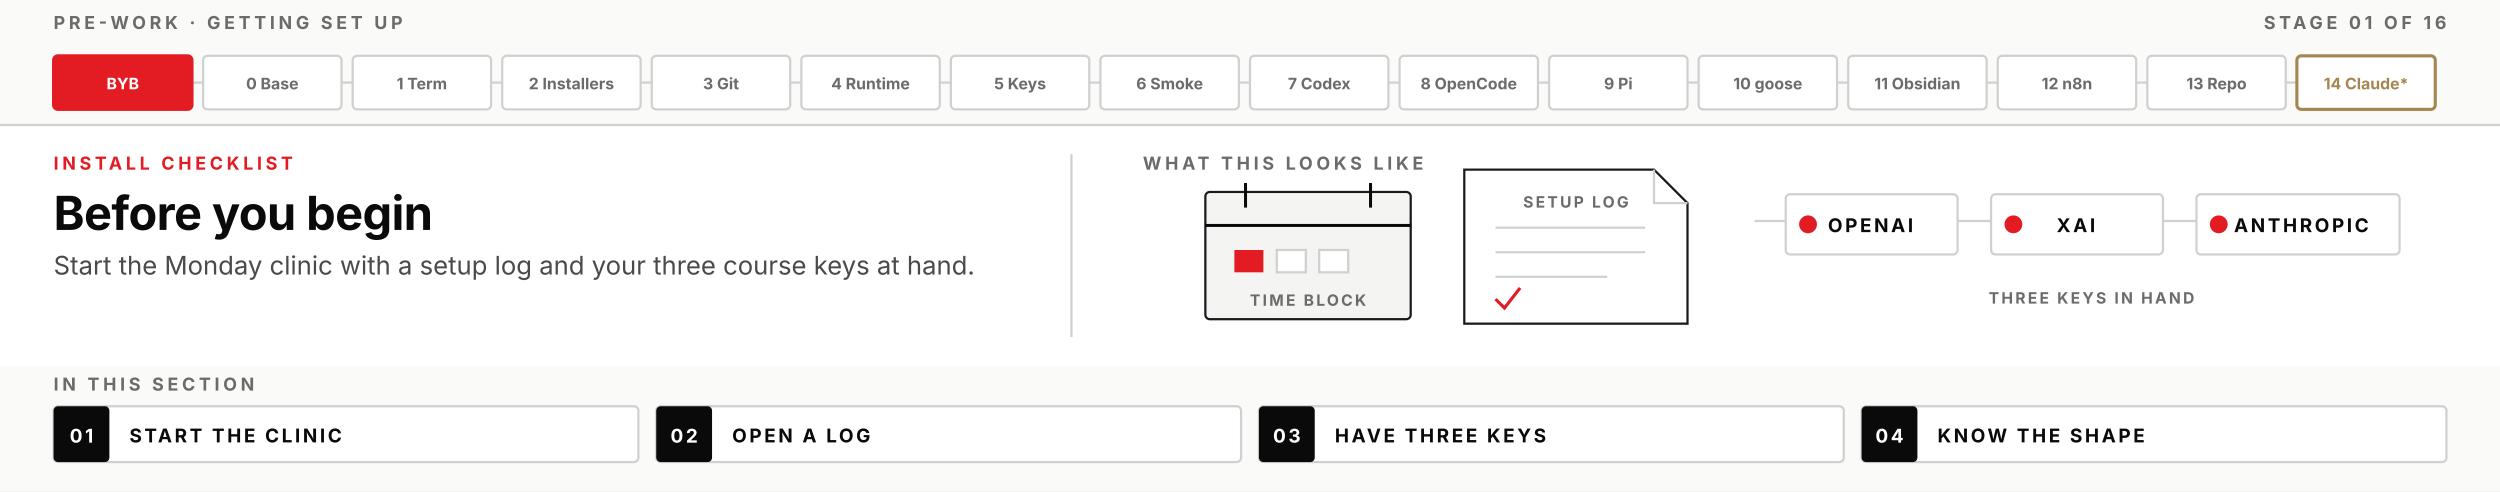
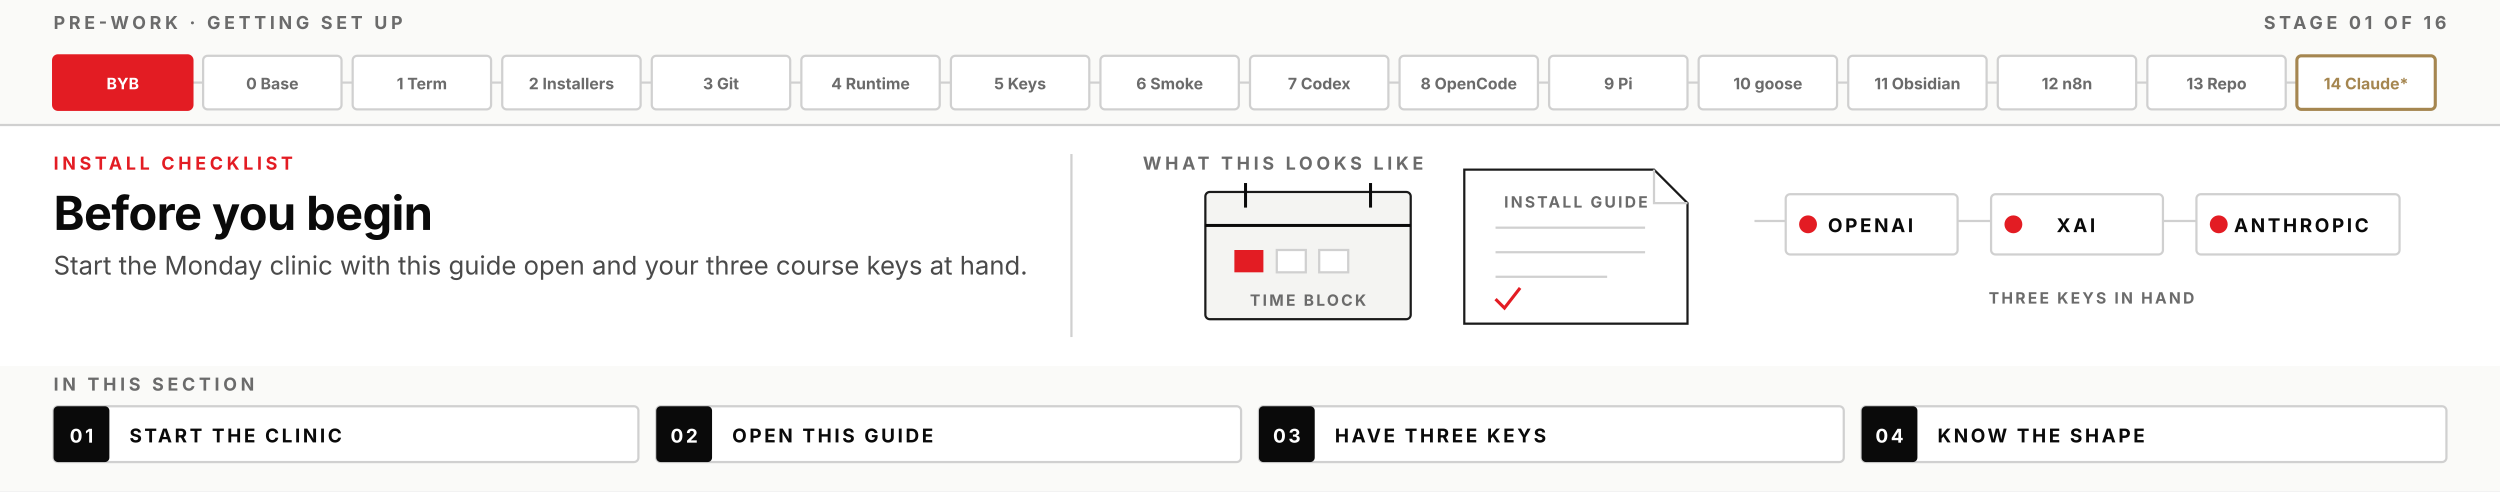
<svg xmlns="http://www.w3.org/2000/svg" viewBox="0 0 1120 220" role="img" aria-labelledby="title-install-pre-work-before-you-begin">
  <defs>
    <marker id="arrow" viewBox="0 0 8 8" refX="7" refY="4" markerWidth="6" markerHeight="6" orient="auto-start-reverse">
      <path d="M0 0 8 4 0 8Z" fill="#0A0A0A" />
    </marker>
    <marker id="arrow-red" viewBox="0 0 8 8" refX="7" refY="4" markerWidth="6" markerHeight="6" orient="auto-start-reverse">
      <path d="M0 0 8 4 0 8Z" fill="#E31C23" />
    </marker>
    <style>
      text { font-family: system-ui, "Inter", "Helvetica Neue", Arial, sans-serif; fill: #0A0A0A; }
      .micro { font-size: 8px; font-weight: 650; letter-spacing: 1.65px; }
      .tiny { font-size: 7px; font-weight: 650; letter-spacing: 1px; }
      .railtext { font-size: 7.1px; font-weight: 650; }
      .title { font-size: 21px; font-weight: 680; letter-spacing: -0.25px; }
      .purpose { font-size: 11.5px; font-weight: 430; fill: #4A4A4A; }
      .caption { font-size: 8.5px; font-weight: 650; letter-spacing: 1.15px; }
      .body { font-size: 9.5px; font-weight: 520; }
      .muted { fill: #6B6B6B; }
      .white { fill: #FFFFFF; }
      .red { fill: #E31C23; }
      .gold { fill: #A58650; }
      .line { fill: none; stroke: #0A0A0A; stroke-width: 1.35; vector-effect: non-scaling-stroke; }
      .hair { fill: none; stroke: #D0D0D0; stroke-width: 1; vector-effect: non-scaling-stroke; }
      .redline { fill: none; stroke: #E31C23; stroke-width: 1.4; vector-effect: non-scaling-stroke; }
      .goldline { fill: none; stroke: #A58650; stroke-width: 1.35; vector-effect: non-scaling-stroke; }
      .dash { stroke-dasharray: 5 4; }
    </style>
  </defs>
  <rect width="1120" height="220" fill="#FFFFFF" />
  <rect x="0" y="0" width="1120" height="56" fill="#FAFAF8" />
  <text x="24" y="13" class="micro muted">PRE-WORK · GETTING SET UP</text>
  <text x="1096" y="13" class="micro muted" text-anchor="end">STAGE 01 OF 16</text>
  <path d="M55 37H1060" class="hair" />
  <rect x="24" y="25" width="62" height="24" rx="2" fill="#E31C23" stroke="#E31C23" stroke-width="1.4" />
  <text x="55" y="40" class="railtext white" text-anchor="middle">BYB</text>
  <rect x="91" y="25" width="62" height="24" rx="2" fill="#FFFFFF" stroke="#D0D0D0" stroke-width="1" />
  <text x="122" y="40" class="railtext muted" text-anchor="middle">0 Base</text>
  <rect x="158" y="25" width="62" height="24" rx="2" fill="#FFFFFF" stroke="#D0D0D0" stroke-width="1" />
  <text x="189" y="40" class="railtext muted" text-anchor="middle">1 Term</text>
  <rect x="225" y="25" width="62" height="24" rx="2" fill="#FFFFFF" stroke="#D0D0D0" stroke-width="1" />
  <text x="256" y="40" class="railtext muted" text-anchor="middle">2 Installers</text>
  <rect x="292" y="25" width="62" height="24" rx="2" fill="#FFFFFF" stroke="#D0D0D0" stroke-width="1" />
  <text x="323" y="40" class="railtext muted" text-anchor="middle">3 Git</text>
  <rect x="359" y="25" width="62" height="24" rx="2" fill="#FFFFFF" stroke="#D0D0D0" stroke-width="1" />
  <text x="390" y="40" class="railtext muted" text-anchor="middle">4 Runtime</text>
  <rect x="426" y="25" width="62" height="24" rx="2" fill="#FFFFFF" stroke="#D0D0D0" stroke-width="1" />
  <text x="457" y="40" class="railtext muted" text-anchor="middle">5 Keys</text>
  <rect x="493" y="25" width="62" height="24" rx="2" fill="#FFFFFF" stroke="#D0D0D0" stroke-width="1" />
  <text x="524" y="40" class="railtext muted" text-anchor="middle">6 Smoke</text>
  <rect x="560" y="25" width="62" height="24" rx="2" fill="#FFFFFF" stroke="#D0D0D0" stroke-width="1" />
  <text x="591" y="40" class="railtext muted" text-anchor="middle">7 Codex</text>
  <rect x="627" y="25" width="62" height="24" rx="2" fill="#FFFFFF" stroke="#D0D0D0" stroke-width="1" />
  <text x="658" y="40" class="railtext muted" text-anchor="middle">8 OpenCode</text>
  <rect x="694" y="25" width="62" height="24" rx="2" fill="#FFFFFF" stroke="#D0D0D0" stroke-width="1" />
  <text x="725" y="40" class="railtext muted" text-anchor="middle">9 Pi</text>
  <rect x="761" y="25" width="62" height="24" rx="2" fill="#FFFFFF" stroke="#D0D0D0" stroke-width="1" />
  <text x="792" y="40" class="railtext muted" text-anchor="middle">10 goose</text>
  <rect x="828" y="25" width="62" height="24" rx="2" fill="#FFFFFF" stroke="#D0D0D0" stroke-width="1" />
  <text x="859" y="40" class="railtext muted" text-anchor="middle">11 Obsidian</text>
  <rect x="895" y="25" width="62" height="24" rx="2" fill="#FFFFFF" stroke="#D0D0D0" stroke-width="1" />
  <text x="926" y="40" class="railtext muted" text-anchor="middle">12 n8n</text>
  <rect x="962" y="25" width="62" height="24" rx="2" fill="#FFFFFF" stroke="#D0D0D0" stroke-width="1" />
  <text x="993" y="40" class="railtext muted" text-anchor="middle">13 Repo</text>
  <rect x="1029" y="25" width="62" height="24" rx="2" fill="#FFFFFF" stroke="#A58650" stroke-width="1.4" />
  <text x="1060" y="40" class="railtext gold" text-anchor="middle">14 Claude*</text>
  <path d="M0 56H1120" class="hair" />
  <text x="24" y="76" class="micro red">INSTALL CHECKLIST</text>
  <text x="24" y="103" class="title">Before you begin</text>
-   <text x="24" y="123" class="purpose">Start the Monday clinic with a setup log and your three course keys at hand.</text>
+   <text x="24" y="123" class="purpose">Start the Monday clinic with this guide open and your three course keys at hand.</text>
  <path d="M480 69V151" class="hair" />
  <text x="512" y="76" class="micro muted">WHAT THIS LOOKS LIKE</text>
-   <g aria-label="Calendar, setup log, and three key marks">
+   <g aria-label="Calendar, install guide, and three key marks">
    <rect x="540" y="86" width="92" height="57" rx="2" fill="#F4F4F2" stroke="#1A1A1A" />
    <path d="M540 101H632M558 82V93M614 82V93" class="line" />
    <rect x="553" y="112" width="13" height="10" fill="#E31C23" />
    <rect x="572" y="112" width="13" height="10" fill="#FFFFFF" stroke="#D0D0D0" />
    <rect x="591" y="112" width="13" height="10" fill="#FFFFFF" stroke="#D0D0D0" />
    <text x="586" y="137" class="tiny muted" text-anchor="middle">TIME BLOCK</text>
    <path d="M656 76H741L756 91V145H656Z" fill="#FFFFFF" stroke="#1A1A1A" />
    <path d="M741 76V91H756M670 102H737M670 113H737M670 124H720" class="hair" />
    <path d="M670 134l4 4 7-9" class="redline" />
-     <text x="706" y="93" class="tiny muted" text-anchor="middle">SETUP LOG</text>
+     <text x="706" y="93" class="tiny muted" text-anchor="middle">INSTALL GUIDE</text>
    <path d="M786 99H1063" class="hair" />
    <rect x="800" y="87" width="77" height="27" rx="2" fill="#FFFFFF" stroke="#D0D0D0" />
    <circle cx="810" cy="100.5" r="4" fill="#E31C23" />
    <text x="838" y="104" class="caption" text-anchor="middle">OPENAI</text>
    <rect x="892" y="87" width="77" height="27" rx="2" fill="#FFFFFF" stroke="#D0D0D0" />
    <circle cx="902" cy="100.5" r="4" fill="#E31C23" />
    <text x="930" y="104" class="caption" text-anchor="middle">XAI</text>
    <rect x="984" y="87" width="91" height="27" rx="2" fill="#FFFFFF" stroke="#D0D0D0" />
    <circle cx="994" cy="100.5" r="4" fill="#E31C23" />
    <text x="1031" y="104" class="caption" text-anchor="middle">ANTHROPIC</text>
    <text x="937" y="136" class="tiny muted" text-anchor="middle">THREE KEYS IN HAND</text>
  </g>
  <rect x="0" y="164" width="1120" height="56" fill="#FAFAF8" />
  <text x="24" y="175" class="micro muted">IN THIS SECTION</text>
  <rect x="24.00" y="182" width="262.00" height="25" rx="2" fill="#FFFFFF" stroke="#D0D0D0" />
  <rect x="24.00" y="182" width="25" height="25" rx="2" fill="#0A0A0A" />
  <text x="36.50" y="198.3" class="caption white" text-anchor="middle">01</text>
  <text x="58.00" y="198.2" class="caption">START THE CLINIC</text>
  <rect x="294.00" y="182" width="262.00" height="25" rx="2" fill="#FFFFFF" stroke="#D0D0D0" />
  <rect x="294.00" y="182" width="25" height="25" rx="2" fill="#0A0A0A" />
  <text x="306.50" y="198.3" class="caption white" text-anchor="middle">02</text>
-   <text x="328.00" y="198.2" class="caption">OPEN A LOG</text>
+   <text x="328.00" y="198.2" class="caption">OPEN THIS GUIDE</text>
  <rect x="564.00" y="182" width="262.00" height="25" rx="2" fill="#FFFFFF" stroke="#D0D0D0" />
  <rect x="564.00" y="182" width="25" height="25" rx="2" fill="#0A0A0A" />
  <text x="576.50" y="198.3" class="caption white" text-anchor="middle">03</text>
  <text x="598.00" y="198.2" class="caption">HAVE THREE KEYS</text>
  <rect x="834.00" y="182" width="262.00" height="25" rx="2" fill="#FFFFFF" stroke="#D0D0D0" />
  <rect x="834.00" y="182" width="25" height="25" rx="2" fill="#0A0A0A" />
  <text x="846.50" y="198.3" class="caption white" text-anchor="middle">04</text>
  <text x="868.00" y="198.2" class="caption">KNOW THE SHAPE</text>
</svg>
